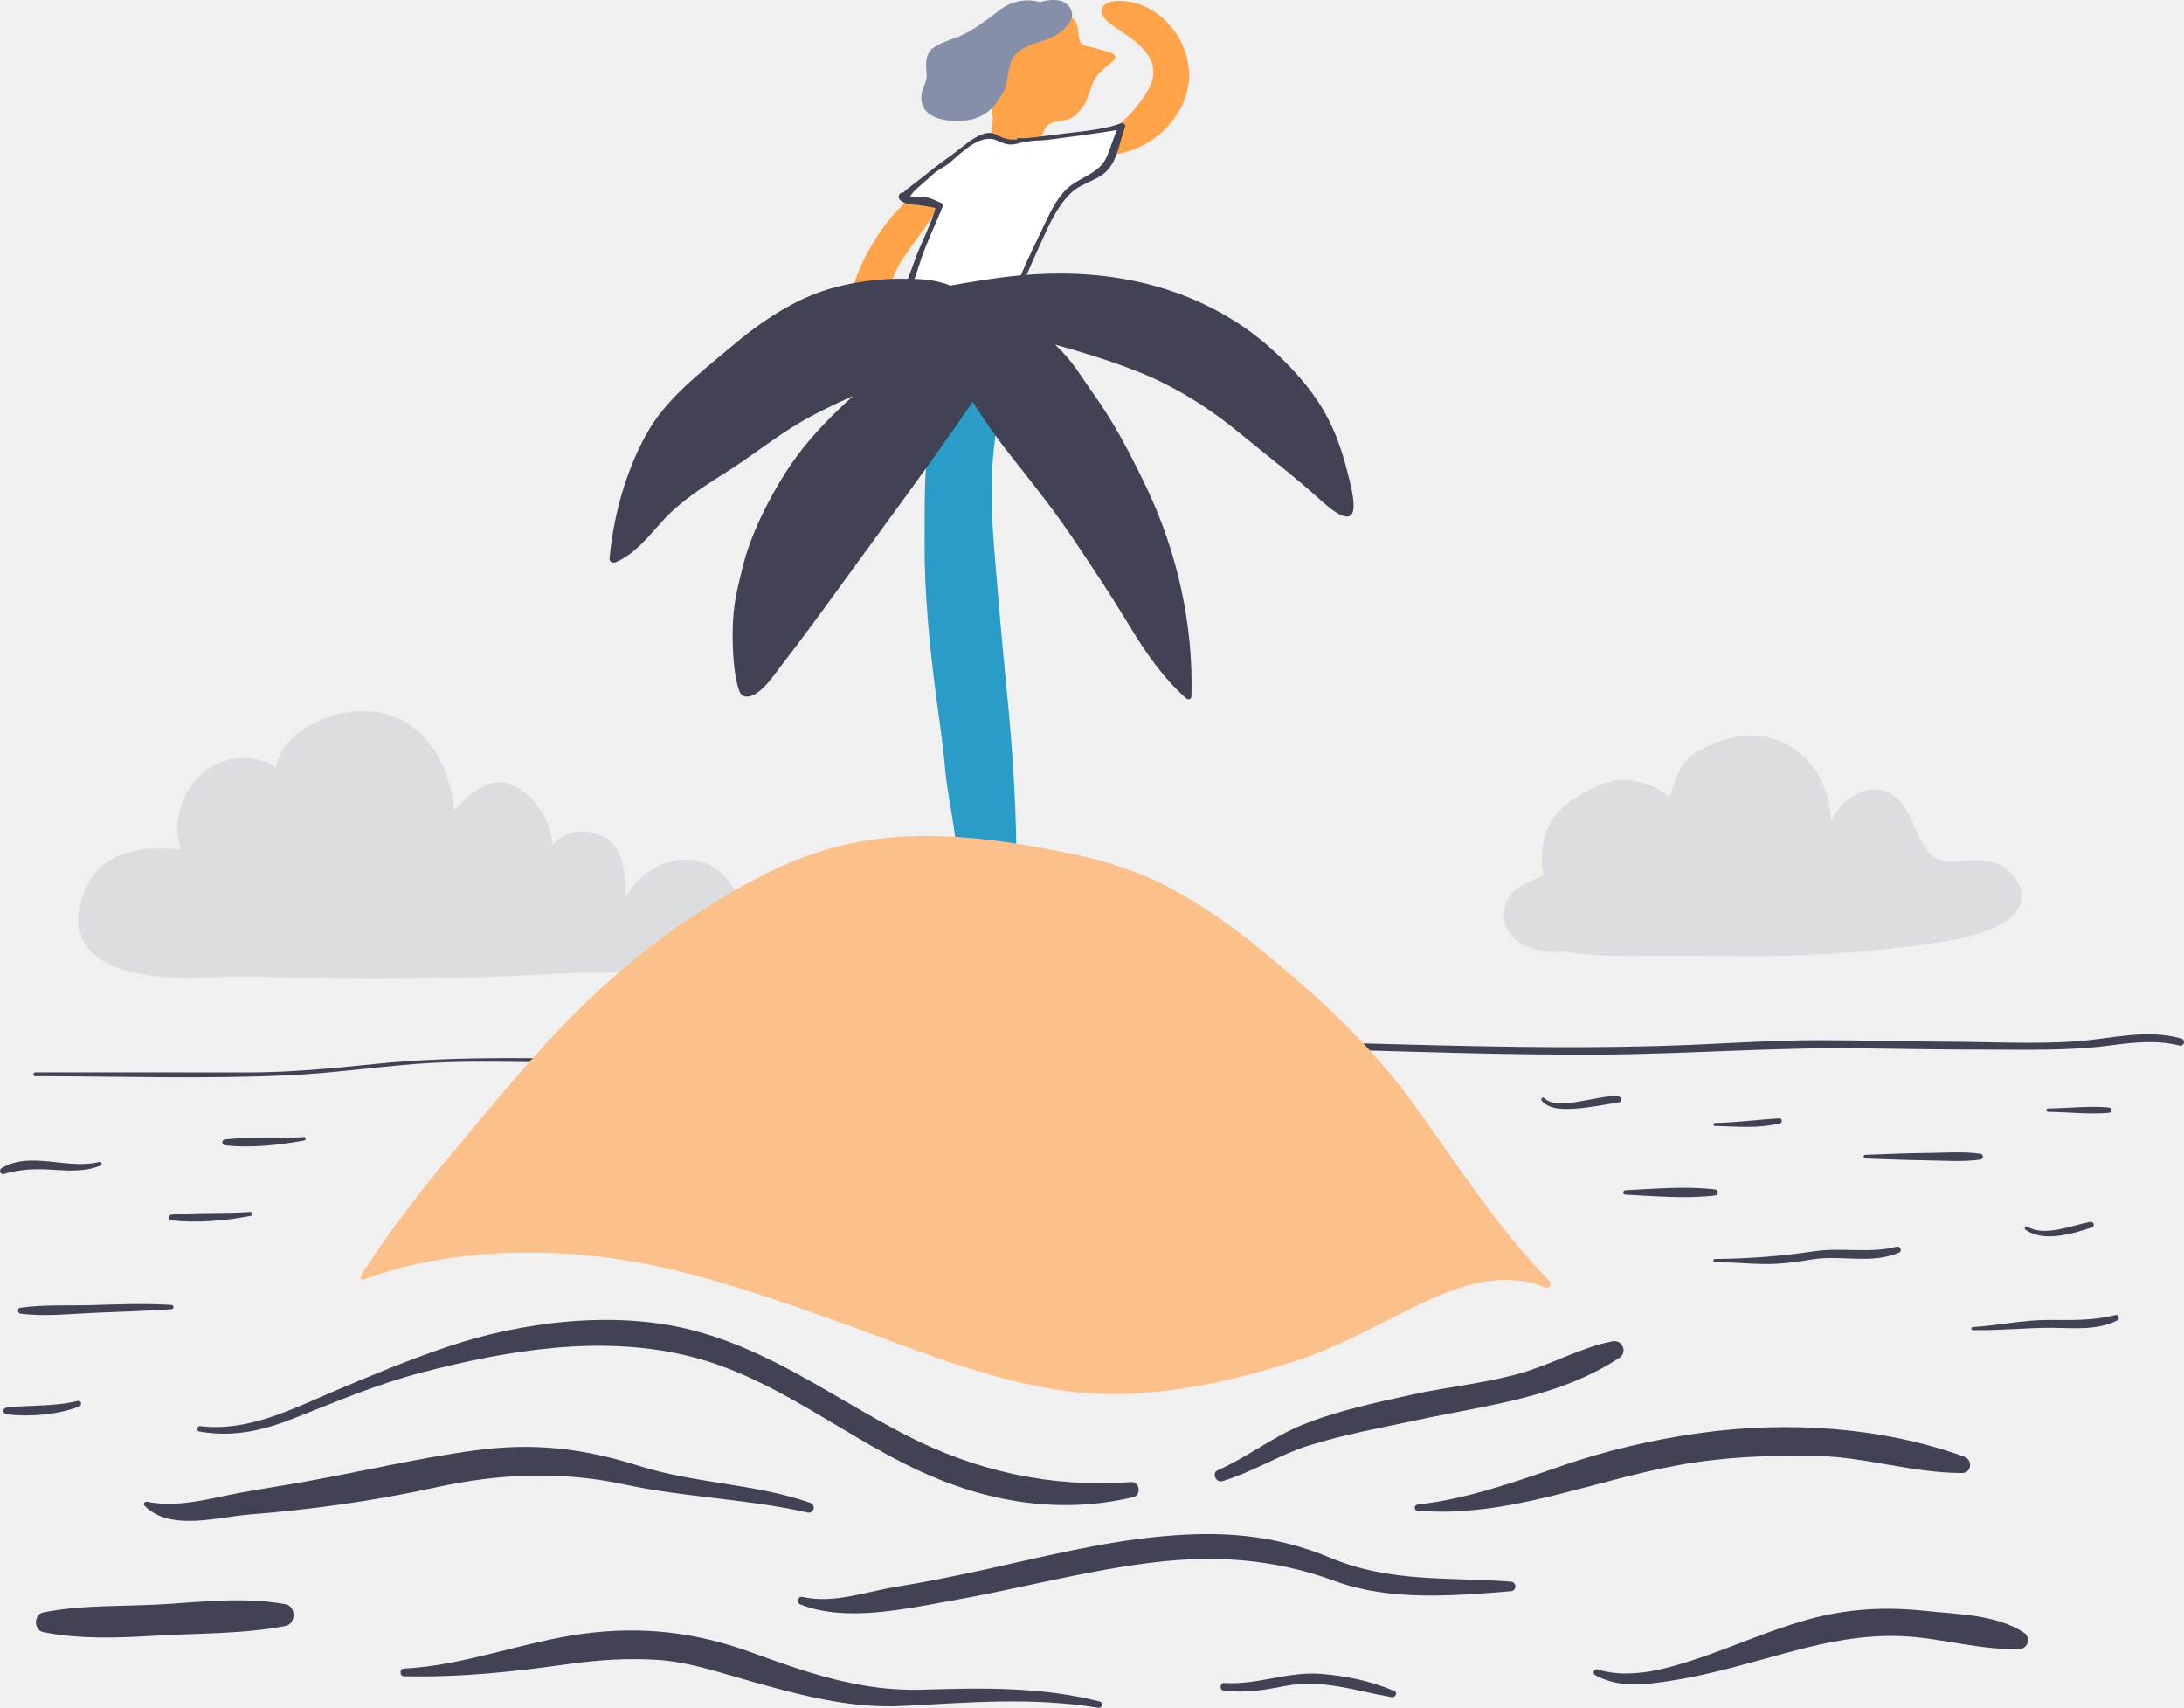
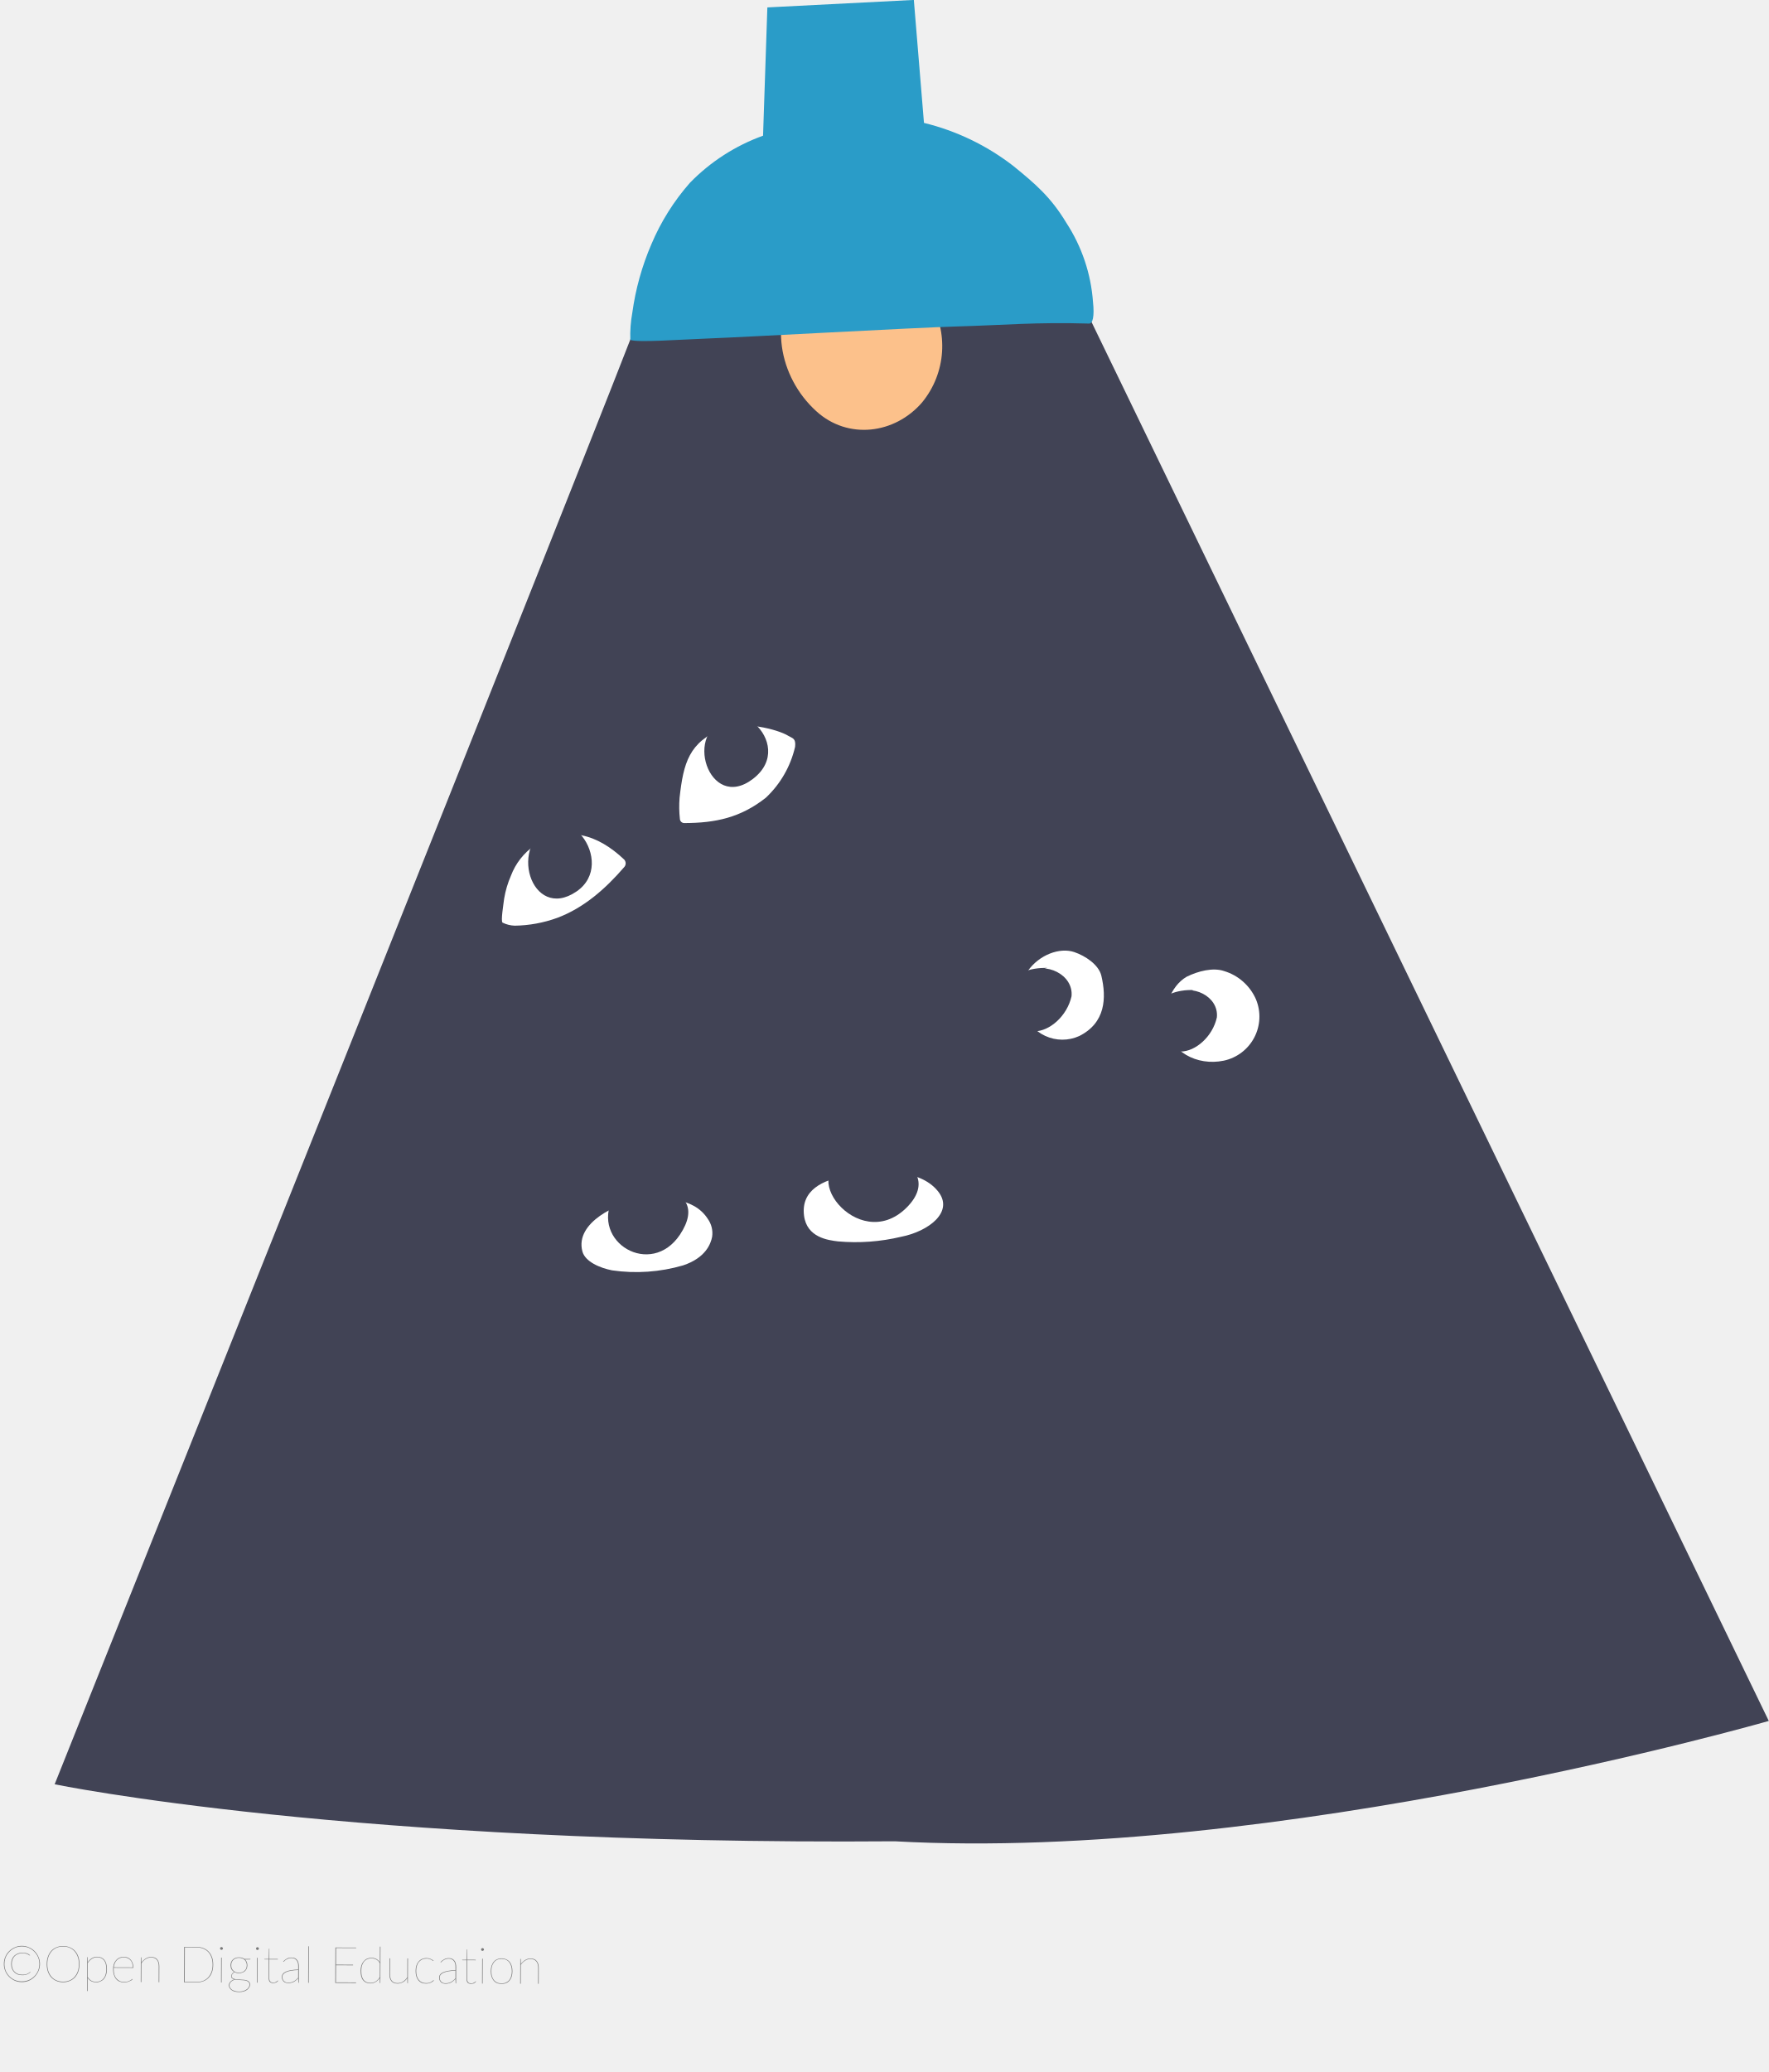
- <svg xmlns="http://www.w3.org/2000/svg" version="1.1" id="Layer_4" x="0px" y="0px" width="406.562" height="317.891" viewBox="0 0 406.562 317.891" xml:space="preserve">
-   <defs id="defs215" />
-   <g id="g210" transform="translate(-88.42503,-125.6955)">
-     <g id="g48">
-       <path style="fill:#ffa348" d="m 300.414,126.456 c -1.644,-0.562 -5.818,-1.253 -6.833,0.733 -0.845,1.655 2.448,3.608 3.45,4.269 4.076,2.685 8.125,6.012 4.971,11.252 -1.483,2.464 -3.896,5.394 -6.64,7.119 -0.125,-0.258 -0.503,-0.32 -0.716,-0.035 -0.191,0.256 -0.378,0.495 -0.562,0.73 -0.555,0.258 -1.119,0.467 -1.688,0.6 -0.498,0.116 -0.279,0.834 0.208,0.753 0.196,-0.033 0.393,-0.086 0.589,-0.134 -0.411,0.65 -0.713,1.35 -0.801,2.258 -0.033,0.339 0.302,0.597 0.608,0.608 7.2,0.255 14.046,-4.352 16.231,-11.268 2.156,-6.827 -2.203,-14.622 -8.817,-16.885 z" id="path42" />
-       <path style="fill:#ffa348" d="m 259.158,161.833 c -0.038,-0.043 -0.087,-0.074 -0.158,-0.066 -0.333,0.042 -0.666,0.075 -1,0.096 -0.176,0.014 -0.176,0.259 0,0.273 0.083,0.007 0.127,0.022 0.175,0.038 l 0.122,0.122 c -0.049,0.234 -0.897,0.675 -1.312,1.049 -0.992,0.893 -1.873,1.893 -2.734,2.909 -1.58,1.866 -2.925,3.921 -4.12,6.05 -2.329,4.147 -3.849,8.957 -4.251,13.695 -0.019,0.216 0.132,0.43 0.308,0.537 3.47,2.112 6.184,-3.945 7.273,-6.217 0.897,-1.872 1.459,-3.998 2.574,-5.747 2.43,-3.811 5.406,-7.234 7.502,-11.26 0.137,-0.263 0.094,-0.531 -0.097,-0.751 -1.083,-1.247 -3.063,-1.751 -4.282,-0.728 z" id="path44" />
-       <path style="fill:#ffa348" d="m 295.842,136.842 c 0.447,-0.382 0.146,-1.031 -0.317,-1.203 -1.653,-0.614 -3.362,-1.007 -5.065,-1.452 -1.791,-0.468 -0.935,-2.492 -1.626,-4.021 -0.818,-1.806 -3.284,-3.162 -5.241,-3.127 -5.426,0.46 -6.937,1.563 -8.94,3.878 -1.368,1.581 -2.595,3.384 -3.363,5.335 -1.397,3.55 -1.588,4.958 0.71,7.914 3.5,4.5 -2.233,7.997 4,10.333 1.333,0.5 4.298,-0.717 4.833,-1 1.771,-0.939 1.297,-4.032 3.167,-4.833 2.333,-1 3.734,0.208 6.167,-3.333 0.681,-0.992 1.226,-3.066 1.667,-4.167 0.666,-1.666 2.248,-2.817 4.008,-4.324 z" id="path46" />
-     </g>
-     <g id="g52">
-       <path style="fill:#ffffff" d="m 258.125,162.708 c 1.625,0.333 2.466,0.249 4.042,0.792 2.542,0.875 0,4 -0.833,5.667 -1.167,2.333 -2.5,6 -3,8.5 -0.333,2.667 2,2 4.333,2.333 3.333,0.5 7.167,1.5 10.667,1 3.167,-0.333 4.542,-2.833 6.042,-5.5 2.5,-4.5 3.625,-11 7.625,-14.5 1.833,-1.5 4.333,-2.333 6,-4 2,-1.833 3.083,-4.792 3.75,-7.292 -2.625,0.125 -6.083,1.292 -8.917,1.458 -1.5,0.167 -2.333,0.167 -3.833,0.167 -1.333,0 -2.79,0.218 -4.083,0.542 -3.333,0.833 -6.208,-0.667 -8.333,-0.375 -3.343,0.458 -6.333,4 -9,6 -1.417,1.063 -2.083,2.167 -3.417,3 -0.667,0.5 -1.917,1 -2.083,1.833 z" id="path50" />
-     </g>
-     <path style="fill:#414355" d="m 277.922,151.949 c 1.25,0.318 2.438,-0.08 3.724,-0.106 1.857,-0.039 3.742,-0.396 5.583,-0.628 3.42,-0.433 6.863,-0.907 10.252,-1.513 -0.209,-0.271 -0.417,-0.543 -0.626,-0.814 -1.055,1.91 -1.542,4.048 -2.427,6.032 -1.293,2.901 -4.286,3.523 -6.652,5.305 -2.339,1.761 -3.575,4.466 -4.814,7.035 -1.507,3.124 -3.018,6.23 -4.39,9.417 -0.715,1.66 -1.436,3.314 -2.282,4.913 -0.44,0.831 -3.292,0.812 -4.185,0.989 -3.664,0.727 -7.501,0.917 -11.195,0.261 -2.839,-0.504 -3.517,-2.235 -2.449,-4.735 0.593,-1.389 0.979,-2.876 1.473,-4.303 1.116,-3.226 2.689,-6.464 3.976,-9.641 0.09,-0.222 -0.052,-0.578 -0.274,-0.673 -0.953,-0.407 -1.941,-0.974 -2.985,-1.103 -1.023,-0.126 -2.814,0.183 -3.585,-0.613 -0.188,0.454 -0.375,0.907 -0.563,1.36 1.053,-0.07 1.623,-1.479 2.354,-2.124 1.091,-0.963 2.197,-1.898 3.268,-2.885 0.97,-0.894 2.173,-1.353 3.15,-2.184 2.153,-1.832 5.694,-5.524 8.769,-4.086 1.94,0.908 2.603,0.947 4.723,0.328 0.444,-0.13 0.258,-0.808 -0.191,-0.693 -1.764,0.451 -3.089,0.122 -4.67,-0.722 -0.455,-0.243 -1.145,-0.405 -1.663,-0.318 -2.125,0.356 -3.937,2.037 -5.601,3.308 -1.921,1.468 -3.912,2.813 -5.776,4.356 -1.116,0.924 -2.294,1.757 -3.422,2.662 -0.659,0.528 -0.768,0.775 -0.94,0.764 -0.697,-0.047 -1.051,0.901 -0.563,1.36 0.631,0.595 1.306,0.726 2.147,0.827 1.825,0.22 3.284,0.341 5.091,0.851 -0.139,-0.245 -0.278,-0.489 -0.417,-0.733 -1.067,3.952 -3.161,7.482 -4.424,11.359 -0.72,2.209 -2.396,4.877 -0.902,7.109 1.363,2.037 5.386,1.913 7.5,1.979 3.886,0.123 7.567,-1.115 11.401,-1.086 0.18,0.001 0.381,-0.101 0.464,-0.267 1.756,-3.489 3.132,-7.158 4.78,-10.698 1.675,-3.596 3.34,-7.92 6.262,-10.672 2.256,-2.125 5.491,-2.231 7.302,-4.877 1.472,-2.152 1.807,-4.981 2.727,-7.376 0.147,-0.384 -0.303,-0.819 -0.682,-0.682 -3.052,1.108 -6.756,1.46 -9.957,1.839 -1.605,0.19 -3.212,0.386 -4.814,0.594 -1.137,0.147 -3.222,0.487 -4.336,0.319 -0.369,-0.054 -0.536,0.47 -0.161,0.565 z" id="path54" />
-     <path style="fill:#858fa9" d="m 287.589,127.094 c -1.136,-1.76 -3.655,-1.567 -5.596,-0.993 -2.547,-0.748 -5.301,-0.229 -7.644,1.582 -2.066,1.597 -4.089,3.167 -6.426,4.35 -1.85,0.936 -3.963,1.365 -5.7,2.523 -0.915,0.611 -1.24,1.561 -1.376,2.595 -0.162,1.231 0.29,2.403 -0.066,3.641 -0.245,0.853 -0.712,1.652 -0.815,2.545 -0.409,3.527 2.822,4.687 5.808,4.86 5.227,0.304 7.626,-2.069 9.346,-5.228 1.071,-1.967 0.759,-4.366 1.805,-6.359 1.175,-2.238 4.486,-2.862 6.633,-3.674 1.891,-0.716 5.698,-3.258 4.031,-5.842 z" id="path56" />
-     <path style="fill:#2a9cc8" d="m 275.655,252.301 c -0.639,-6.421 -1.184,-12.848 -1.729,-19.278 -0.566,-6.663 -1.162,-13.437 -0.795,-20.126 0.301,-5.48 1.398,-10.842 1.98,-16.281 0.2,-1.873 0.316,-4.729 -2.309,-4.446 -2.481,0.268 -4.833,2.512 -6.575,4.112 -1.334,1.225 -2.88,2.687 -3.978,4.312 -0.002,-0.198 10e-4,-0.396 -0.003,-0.595 -0.008,-0.318 -0.479,-0.316 -0.492,0 -0.021,0.519 -0.059,1.037 -0.088,1.556 -0.068,0.129 -0.125,0.261 -0.187,0.392 -0.102,0.166 -0.162,0.321 -0.265,0.595 -0.119,0.315 0.105,0.521 0.364,0.553 -0.221,3.191 -0.543,6.374 -0.774,9.564 -0.334,4.635 -0.228,9.32 -0.259,13.966 -0.063,9.634 0.917,19.2 2.155,28.745 0.567,4.377 1.267,8.723 1.632,13.124 0.355,4.284 1.328,8.432 1.852,12.686 0.374,3.032 0.791,6.649 3.078,8.908 1.883,1.859 5.278,0.867 7.591,1.446 0.356,0.09 0.693,-0.169 0.703,-0.535 0.336,-12.943 -0.62,-25.825 -1.901,-38.698 z" id="path58" />
-     <path style="fill:#414355" d="m 332.667,198.833 c -2.667,-3.667 -7.649,-8.874 -13.076,-12.51 -12.313,-8.251 -26.683,-10.699 -41.246,-9.365 -4.364,0.4 -8.696,1.118 -13.007,1.899 -3.051,-1.272 -6.294,-1.294 -9.576,-1.271 -3.94,0.028 -7.864,0.552 -11.677,1.533 -7.414,1.906 -13.949,6.376 -19.717,11.261 -5.813,4.923 -12.037,9.587 -15.701,16.286 -3.794,6.936 -6.047,15.029 -6.77,23 -0.059,0.649 0.682,0.868 1.158,0.665 3.578,-1.527 6.031,-4.692 8.563,-7.513 3.474,-3.87 7.81,-6.579 12.168,-9.336 4.315,-2.73 8.304,-5.935 12.661,-8.6 3.421,-2.092 7.091,-3.836 10.78,-5.476 -3.696,3.348 -7.234,6.894 -10.228,10.881 -4.048,5.391 -8.524,13.861 -10.166,20.379 -1.509,5.991 -2.167,8.667 -2,15 0.141,5.355 1,9.167 1.854,9.534 2.648,1.136 5.974,-4.064 7.091,-5.505 3.89,-5.018 7.638,-10.15 11.365,-15.293 8.985,-12.397 15.679,-21.3 24.356,-33.902 2.833,4.5 4.805,7.118 7.333,10.333 4.313,5.488 7.972,10.031 11.833,15.833 3.834,5.762 6.422,9.569 10,15.5 2.833,4.696 6.373,9.876 10.613,13.554 0.358,0.311 0.919,0.11 0.934,-0.387 0.393,-13.336 -2.646,-26.928 -8.389,-38.941 -2.834,-5.929 -5.96,-11.988 -9.804,-17.331 -2.555,-3.552 -3.688,-5.896 -7.188,-9.229 5.599,1.6 9.488,2.739 14.923,4.846 7.302,2.832 13.734,6.918 19.76,11.888 4.877,4.022 10.002,7.903 14.688,12.17 7.795,7.096 6.414,0.413 5.461,-3.571 -1.83,-7.665 -3.807,-11.945 -6.996,-16.332 z" id="path60" />
-     <g id="g200">
-       <g id="g66">
-         <g id="g64">
-           <path style="fill:#414355" d="m 95,326.022 c 15.677,0.01 31.486,0.562 47.146,-0.17 7.883,-0.368 15.712,-1.48 23.576,-2.106 8.016,-0.639 16.081,-0.388 24.114,-0.31 16.413,0.157 32.825,0.444 49.238,0.119 16.28,-0.322 32.451,-2.087 48.714,-2.681 32.753,-1.194 65.502,1.293 98.257,1.122 16.349,-0.085 32.628,-1.396 48.983,-1.166 7.897,0.111 15.789,0.233 23.687,0.234 7.509,10e-4 14.961,0.227 22.417,-0.765 4.326,-0.574 8.736,-1.078 13.022,0.014 0.841,0.215 1.189,-1.056 0.357,-1.295 -6.573,-1.896 -13.314,0.109 -19.951,0.537 -7.739,0.499 -15.664,0.069 -23.419,0.042 -7.948,-0.028 -15.894,-0.272 -23.843,-0.286 -8.183,-0.014 -16.316,0.543 -24.485,0.883 -32.798,1.363 -65.595,-1.037 -98.396,-0.868 -8.15,0.042 -16.303,0.255 -24.44,0.732 -8.118,0.478 -16.201,1.386 -24.315,1.91 -16.321,1.053 -32.687,1.056 -49.033,0.928 -16.145,-0.127 -32.281,-0.798 -48.368,0.849 -7.92,0.81 -15.792,1.58 -23.761,1.583 -7.912,0.002 -15.825,-0.01 -23.737,-0.021 -5.254,-0.007 -10.508,0 -15.762,0.003 -0.459,0.002 -0.459,0.712 -0.001,0.712 z" id="path62" />
-         </g>
-       </g>
-       <g id="g72">
-         <g id="g70">
-           <path style="fill:#414355" d="m 125.529,392.164 c 6.481,1.1 11.868,-0.176 17.938,-2.585 7.798,-3.095 15.336,-6.289 23.488,-8.411 16.209,-4.22 33.869,-7.146 50.413,-2.868 15.225,3.938 27.457,14.19 41.429,20.832 12.837,6.103 26.66,8.541 40.583,5.247 1.555,-0.368 1.241,-2.926 -0.38,-2.809 -14.918,1.074 -28.818,-1.961 -42.073,-8.81 -13.357,-6.901 -25.062,-15.774 -39.904,-19.535 -14.359,-3.638 -31.607,-1.491 -45.451,3.206 -7.111,2.413 -14.13,5.329 -21.04,8.265 -7.914,3.361 -16.001,7.555 -24.866,6.455 -0.576,-0.071 -0.707,0.916 -0.137,1.013 z" id="path68" />
-         </g>
-       </g>
-       <g id="g78">
-         <g id="g76">
-           <path style="fill:#414355" d="m 315.962,401.407 c 5.559,-1.641 10.43,-4.841 15.946,-6.592 6.681,-2.122 13.832,-3.386 20.683,-4.857 12.839,-2.758 26.012,-4.104 37.261,-11.501 1.632,-1.073 0.58,-3.459 -1.3,-3.084 -5.828,1.16 -11.18,4.227 -16.896,5.884 -6.582,1.908 -13.648,2.565 -20.351,4.034 -6.833,1.497 -13.972,3.006 -20.466,5.641 -5.53,2.243 -10.271,6.041 -15.733,8.441 -1.172,0.515 -0.331,2.385 0.856,2.034 z" id="path74" />
-         </g>
-       </g>
-       <g id="g84">
-         <g id="g82">
-           <path style="fill:#414355" d="m 237.47,424.379 c 8.526,3.297 19.318,0.811 28.055,-0.724 12.32,-2.165 24.464,-5.473 36.885,-7.038 12.034,-1.518 23.115,-0.81 34.522,3.381 10.174,3.738 22.075,2.771 32.734,1.893 1.144,-0.095 1.15,-1.695 0,-1.781 -11.649,-0.872 -22.449,0.203 -33.497,-4.407 -10.666,-4.45 -20.656,-5.08 -32.086,-3.966 -10.936,1.066 -21.727,3.797 -32.438,6.148 -5.472,1.201 -10.975,2.31 -16.506,3.207 -5.625,0.912 -11.557,3.168 -17.277,1.863 -0.944,-0.216 -1.267,1.086 -0.392,1.424 z" id="path80" />
-         </g>
-       </g>
-       <g id="g90">
-         <g id="g88">
-           <path style="fill:#414355" d="m 352.333,406.908 c 16.781,1.369 32.325,-5.559 48.578,-8.496 8.486,-1.533 17.12,-1.883 25.726,-1.706 9.11,0.188 17.963,3.2 27.029,3.175 1.821,-0.005 2.007,-2.463 0.411,-3.038 -15.573,-5.621 -33.137,-6.662 -49.424,-4.367 -8.72,1.229 -17.322,3.246 -25.648,6.124 -8.665,2.995 -17.521,6.111 -26.671,7.16 -0.73,0.084 -0.749,1.088 -10e-4,1.148 z" id="path86" />
-         </g>
-       </g>
-       <g id="g96">
-         <g id="g94">
-           <path style="fill:#414355" d="m 385.371,437.506 c 4.446,2.423 9.117,1.81 13.971,1.066 6.307,-0.966 12.58,-2.71 18.719,-4.419 8.073,-2.248 15.817,-4.232 24.273,-3.903 7.318,0.285 14.72,2.665 22,2.391 1.667,-0.062 2.192,-2.156 0.828,-3.058 -5.084,-3.36 -12.403,-3.395 -18.306,-4.029 -7.559,-0.812 -14.669,-0.412 -22.011,1.635 -6.677,1.86 -13.048,4.729 -19.606,6.959 -5.916,2.011 -13.196,4.276 -19.416,2.287 -0.636,-0.204 -1.033,0.754 -0.452,1.071 z" id="path92" />
-         </g>
-       </g>
-       <g id="g102">
-         <g id="g100">
-           <path style="fill:#414355" d="m 115.343,405.99 c 4.739,4.814 13.68,2.074 19.545,1.614 11.499,-0.901 23.318,-2.547 34.58,-5.024 11.799,-2.597 23.456,-3.097 35.274,-0.552 11.246,2.421 22.79,2.666 34.008,5.21 1.187,0.269 1.635,-1.412 0.498,-1.809 -10.292,-3.585 -21.435,-3.57 -31.857,-6.869 -10.415,-3.297 -19.617,-4.355 -30.494,-2.894 -11.114,1.493 -22.158,4.188 -33.218,6.1 -4.724,0.815 -9.47,1.513 -14.156,2.523 -4.428,0.955 -9.231,1.873 -13.736,0.937 -0.436,-0.09 -0.778,0.424 -0.444,0.764 z" id="path98" />
-         </g>
-       </g>
-       <g id="g108">
-         <g id="g106">
-           <path style="fill:#414355" d="m 96.492,429.509 c 6.861,1.346 13.847,1.079 20.795,0.665 8.008,-0.478 16.382,-0.29 24.271,-1.817 2,-0.387 2.02,-3.673 0,-4.045 -7.299,-1.346 -15.045,-0.492 -22.401,-0.022 -7.521,0.48 -15.258,0.084 -22.664,1.536 -1.831,0.358 -1.831,3.324 -10e-4,3.683 z" id="path104" />
-         </g>
-       </g>
-       <g id="g114">
-         <g id="g112">
-           <path style="fill:#414355" d="m 163.667,437.715 c 10.51,0.227 20.229,-0.819 30.622,-2.273 5.534,-0.774 11.016,-1.128 16.597,-0.769 5.907,0.381 11.772,2.434 17.438,4.018 9.308,2.602 18.491,5.052 28.246,4.548 12.324,-0.638 23.981,-1.665 36.272,0.338 0.744,0.121 1.079,-0.957 0.317,-1.152 -10.806,-2.768 -21.881,-2.555 -32.941,-2.214 -11.56,0.357 -21.398,-3.115 -32.107,-6.999 -10.257,-3.72 -20.236,-4.84 -31.046,-3.419 -11.166,1.469 -22.182,5.933 -33.398,6.493 -0.917,0.045 -0.926,1.409 0,1.429 z" id="path110" />
-         </g>
-       </g>
-       <g id="g120">
-         <g id="g118">
-           <path style="fill:#414355" d="m 316.146,440.345 c 3.994,0.57 7.65,-0.075 11.573,-0.833 6.824,-1.32 13.159,0.943 19.778,2.099 0.652,0.113 1.194,-0.857 0.488,-1.157 -4.374,-1.855 -9.046,-2.833 -13.775,-3.19 -6.08,-0.46 -11.817,2.117 -17.877,1.701 -0.785,-0.055 -0.972,1.267 -0.187,1.38 z" id="path116" />
-         </g>
-       </g>
-       <g id="g126">
-         <g id="g124">
-           <path style="fill:#414355" d="m 407.667,360.615 c 2.983,0.022 5.963,0.322 8.951,0.371 3.123,0.05 6.064,-0.337 9.136,-0.854 5.297,-0.892 11.199,0.957 16.213,-1.286 0.63,-0.282 0.174,-1.25 -0.458,-1.085 -5.017,1.312 -10.199,0.095 -15.281,0.844 -6.154,0.907 -12.328,1.399 -18.562,1.447 -0.362,0.004 -0.362,0.56 10e-4,0.563 z" id="path122" />
-         </g>
-       </g>
-       <g id="g132">
-         <g id="g130">
-           <path style="fill:#414355" d="m 391,348.073 c 5.445,0.27 11.242,0.803 16.667,0.152 0.718,-0.086 0.718,-1.031 0,-1.117 -5.424,-0.65 -11.221,-0.117 -16.667,0.152 -0.523,0.027 -0.523,0.787 0,0.813 z" id="path128" />
-         </g>
-       </g>
-       <g id="g138">
-         <g id="g136">
-           <path style="fill:#414355" d="m 435.667,341.34 c 3.797,0.109 7.582,0.303 11.384,0.344 3.314,0.036 6.812,0.33 10.095,-0.156 0.524,-0.078 0.524,-0.977 0,-1.055 -3.289,-0.487 -6.776,-0.177 -10.095,-0.156 -3.802,0.022 -7.586,0.234 -11.384,0.344 -0.438,0.012 -0.438,0.666 0,0.679 z" id="path134" />
-         </g>
-       </g>
-       <g id="g144">
-         <g id="g142">
-           <path style="fill:#414355" d="m 375.429,330.571 c 1.471,1.767 4.355,1.604 6.406,1.465 2.682,-0.183 5.331,-0.748 7.983,-1.152 0.68,-0.104 0.44,-1.065 -0.152,-1.12 -1.879,-0.173 -3.837,0.399 -5.684,0.686 -2.112,0.328 -6.352,1.428 -8.079,-0.353 -0.305,-0.317 -0.747,0.147 -0.474,0.474 z" id="path140" />
-         </g>
-       </g>
-       <g id="g150">
-         <g id="g148">
-           <path style="fill:#414355" d="m 407.667,335.281 c 4.076,0.072 8.115,0.522 12.123,-0.503 0.499,-0.127 0.402,-0.935 -0.123,-0.905 -3.999,0.222 -7.994,0.772 -12,0.846 -0.363,0.007 -0.363,0.555 0,0.562 z" id="path146" />
-         </g>
-       </g>
-       <g id="g156">
-         <g id="g154">
-           <path style="fill:#414355" d="m 455.667,373.281 c 4.949,0.117 9.873,-0.453 14.82,-0.426 4.026,0.022 8.42,0.532 12.117,-1.394 0.548,-0.285 0.164,-1.131 -0.413,-0.978 -4.132,1.096 -8.3,0.913 -12.533,0.916 -4.716,0.004 -9.309,1.048 -13.991,1.318 -0.361,0.022 -0.365,0.555 0,0.564 z" id="path152" />
-         </g>
-       </g>
-       <g id="g162">
-         <g id="g160">
-           <path style="fill:#414355" d="m 465.497,354.624 c 3.35,2.369 8.792,0.729 12.312,-0.441 0.662,-0.22 0.39,-1.153 -0.284,-1.031 -3.467,0.624 -8.362,2.815 -11.688,0.893 -0.382,-0.222 -0.688,0.333 -0.34,0.579 z" id="path158" />
-         </g>
-       </g>
-       <g id="g168">
-         <g id="g166">
-           <path style="fill:#414355" d="m 469.667,332.65 c 3.784,0.039 7.546,0.51 11.333,0.184 0.644,-0.056 0.644,-0.944 0,-1 -3.787,-0.326 -7.55,0.145 -11.333,0.184 -0.409,0.003 -0.409,0.628 0,0.632 z" id="path164" />
-         </g>
-       </g>
-       <g id="g174">
-         <g id="g172">
-           <path style="fill:#414355" d="m 120.333,368.602 c -4.815,-0.297 -9.665,-0.125 -14.483,0.026 -4.511,0.142 -9.198,-0.134 -13.667,0.497 -0.539,0.075 -0.541,1.011 0,1.084 4.46,0.607 9.181,0.044 13.667,-0.135 4.826,-0.192 9.664,-0.355 14.483,-0.676 0.513,-0.034 0.515,-0.765 0,-0.796 z" id="path170" />
-         </g>
-       </g>
-       <g id="g180">
-         <g id="g178">
-           <path style="fill:#414355" d="m 135,351.292 c -4.867,0.365 -9.83,0.001 -14.667,0.515 -0.678,0.072 -0.679,0.982 0,1.055 4.789,0.507 10.043,0.089 14.766,-0.833 0.415,-0.082 0.322,-0.768 -0.099,-0.737 z" id="path176" />
-         </g>
-       </g>
-       <g id="g186">
-         <g id="g184">
-           <path style="fill:#414355" d="m 106.904,341.987 c -5.807,1.518 -12.838,-2.125 -18.202,1.17 -0.561,0.345 -0.199,1.276 0.455,1.078 3.108,-0.94 6.003,-0.999 9.223,-0.784 2.937,0.195 5.938,0.352 8.716,-0.771 0.418,-0.168 0.268,-0.813 -0.192,-0.693 z" id="path182" />
-         </g>
-       </g>
-       <g id="g192">
-         <g id="g190">
-           <path style="fill:#414355" d="m 145,337.343 c -4.871,0.419 -9.82,-0.097 -14.667,0.44 -0.708,0.078 -0.708,1.023 0,1.102 4.828,0.534 9.991,-0.04 14.753,-0.905 0.359,-0.066 0.277,-0.668 -0.086,-0.637 z" id="path188" />
-         </g>
-       </g>
-       <g id="g198">
-         <g id="g196">
-           <path style="fill:#414355" d="m 102.855,386.477 c -4.408,1.089 -8.744,0.708 -13.189,1.229 -0.809,0.095 -0.809,1.164 0,1.258 4.338,0.505 9.366,0.089 13.478,-1.439 0.648,-0.242 0.402,-1.219 -0.289,-1.048 z" id="path194" />
-         </g>
-       </g>
-     </g>
-     <g id="g206">
-       <path style="fill:#dcdde0" d="m 460.042,286.378 c -2.145,-0.799 -4.722,-0.453 -6.946,-0.358 -1.524,0.064 -3.018,0.145 -4.404,-0.598 -1.408,-0.754 -2.216,-2.389 -2.886,-3.76 -1.736,-3.55 -3.323,-8.916 -8.222,-9.027 -3.696,-0.084 -6.421,2.605 -8.282,5.644 -0.406,-6.434 -3.62,-12.387 -10.029,-14.807 -3.934,-1.485 -8.143,-0.902 -11.922,0.697 -1.833,0.775 -4.159,1.85 -5.373,3.526 -1.433,1.979 -1.923,4.137 -2.747,6.336 -2.48,-1.863 -5.209,-3.072 -8.383,-3.163 -3.526,-0.101 -7.028,1.905 -9.859,3.806 -2.404,1.614 -4.108,3.826 -4.933,6.603 -0.569,1.914 -1.018,5.264 -0.139,7.348 -3.878,1.587 -7.89,2.911 -7.46,8.001 0.384,4.54 5.727,6.272 9.542,6.351 0.266,0.006 0.409,-0.17 0.445,-0.37 4.793,0.976 9.768,1.075 14.656,1.021 7.556,-0.084 15.106,0.043 22.662,0.041 10.729,-0.002 21.403,-0.864 32.026,-2.326 3.788,-0.521 7.609,-1.248 11.17,-2.678 2.356,-0.945 4.999,-2.435 5.666,-5.078 0.772,-3.05 -1.936,-6.225 -4.582,-7.209 z" id="path202" />
-       <path style="fill:#dcdde0" d="m 204.947,292.672 c -0.162,-4.731 -0.256,-10.01 -5.398,-11.746 -3.102,-1.046 -6.582,-0.25 -8.203,2.148 -0.575,-4.295 -2.327,-7.948 -6.281,-10.592 -4.64,-3.102 -8.931,0.61 -12.061,4.023 -0.826,-8.009 -4.86,-15.955 -13.241,-18.04 -7.028,-1.749 -18.526,2.198 -19.992,10.131 -3.534,-2.627 -9.181,-2.268 -12.65,0.257 -4.567,3.323 -6.897,9.592 -5.05,14.954 -4.273,-0.365 -8.695,-0.33 -12.588,1.674 -3.895,2.005 -5.99,6.302 -6.41,10.513 -0.803,8.059 7.715,10.646 14.089,11.379 4.039,0.464 8.142,0.337 12.195,0.179 5.341,-0.209 10.64,0.037 15.984,0.196 16.141,0.481 32.287,-0.013 48.409,-0.867 6.115,-0.324 10.463,0.048 16.582,-0.213 0.039,0.045 5.333,0 8.167,0 2.5,0 5.617,-0.776 8.5,-4.667 2.967,-4.005 0.04,-7.9 -2.567,-11.752 -5.25,-7.755 -15.741,-4.696 -19.485,2.423 z" id="path204" />
-     </g>
-     <path style="fill:#fcc18b" d="m 376.859,364.142 c -9.773,-10.009 -17.134,-21.718 -25.304,-32.986 -7.981,-11.009 -17.803,-20.029 -28.306,-28.596 -5.167,-4.215 -10.609,-8.103 -16.47,-11.298 -6.011,-3.277 -12.396,-5.3 -19.08,-6.684 -14.27,-2.953 -29.273,-4.96 -43.568,-1.276 -9.607,2.476 -18.701,7.662 -26.927,13.083 -8.339,5.495 -15.922,11.98 -22.917,19.092 -7.487,7.61 -14.277,16.047 -21.146,24.215 -5.958,7.084 -11.678,14.394 -16.692,22.178 -0.823,0.881 -1.198,2.131 -0.509,2.079 12.727,-4.781 27.209,-5.81 40.828,-4.663 15.708,1.321 30.45,6.363 45.226,11.555 14.062,4.939 28.177,11.148 42.967,13.506 14.833,2.364 29.947,-0.657 44.084,-5.141 7.97,-2.527 15.035,-6.475 22.495,-10.171 7.558,-3.745 16.317,-7.122 24.597,-3.65 0.722,0.303 1.2,-0.753 0.722,-1.243 z" id="path208" />
-   </g>
+ <svg xmlns="http://www.w3.org/2000/svg" id="Layer_4" data-name="Layer 4" viewBox="0 0 279.3 327.09">
+   <defs>
+     <style>.cls-1{fill:#414355;}.cls-2{fill:#fcc18b;}.cls-3{fill:#2a9cc8;}.cls-4{fill:#fff;}.cls-5{font-size:8px;font-family:Lato-Thin, Lato;font-weight:200;opacity:0.5;}.cls-6{letter-spacing:-0.01em;}.cls-7{letter-spacing:-0.01em;}.cls-8{letter-spacing:-0.03em;}.cls-9{letter-spacing:-0.01em;}</style>
+   </defs>
+   <path class="cls-1" d="M288.46,145.12c0,1-92,231-92,231s46.67,9.67,132.67,9c60.33,3.34,138-19,138-19L359.79,144.46Z" transform="translate(-187.83 -94.45)" />
+   <path class="cls-2" d="M334.52,141.72c-4.34-6.93-13.51-7.89-19.84-3.52-.07-.15-.27-.25-.4-.09-5.27,6.57-3.49,15.86,2.43,21.24,5,4.57,12.41,3.63,16.72-1.37A14,14,0,0,0,334.52,141.72Z" transform="translate(-187.83 -94.45)" />
+   <path class="cls-3" d="M360.42,142.11a26.3,26.3,0,0,0-4.22-12.5c-2.41-4-4.82-6.09-8.41-9a37.58,37.58,0,0,0-14.06-6.76l-1.6-19.41L309,95.62l-.68,20.25a30.62,30.62,0,0,0-11.55,7.44,35.63,35.63,0,0,0-6.09,9.71,41.62,41.62,0,0,0-3,10.77,20.37,20.37,0,0,0-.32,4.32c1.22.44,7.67-.05,12.18-.22,6.56-.25,32.73-1.72,39.26-1.9,7.85-.22,12.54-.71,21-.46C360.37,145.55,360.67,144.45,360.42,142.11Z" transform="translate(-187.83 -94.45)" />
+   <path class="cls-4" d="M272.21,227.94a10.16,10.16,0,0,0-3.7,4.75,15.15,15.15,0,0,0-1.07,3.61c-.09.77-.57,3.61-.25,3.8a4.72,4.72,0,0,0,1.93.48,20.58,20.58,0,0,0,6.69-1.23c4.23-1.58,7.64-4.61,10.57-8a.88.88,0,0,0,0-1.22C282.2,226.17,277.37,224.64,272.21,227.94Z" transform="translate(-187.83 -94.45)" />
+   <path class="cls-4" d="M313.38,212.34c.15-1.37-.41-1.32-1.07-1.73-1.72-1.06-7.24-2.4-10.34-1.16-5.35,2.14-6.22,5.44-6.83,10.93a17.55,17.55,0,0,0,.05,3.36.69.69,0,0,0,.64.64c5,0,8.95-.86,12.93-4A15.91,15.91,0,0,0,313.38,212.34Z" transform="translate(-187.83 -94.45)" />
+   <path class="cls-4" d="M357.47,244.75c-2.3-.78-5.54.41-7.36,3a8.83,8.83,0,0,0-.73,6.11,6.44,6.44,0,0,0,8.87,4.14c4.15-2.08,4.32-6,3.49-9.52C361.32,246.73,359.2,245.34,357.47,244.75Z" transform="translate(-187.83 -94.45)" />
+   <path class="cls-4" d="M386.16,252.22a8,8,0,0,0-5.05-4.48c-1.73-.59-4.1,0-5.92.91-2.61,1.53-3.68,5.22-3.34,7.49.65,4.36,5,6.62,9.21,5.75A7.11,7.11,0,0,0,386.16,252.22Z" transform="translate(-187.83 -94.45)" />
+   <path class="cls-4" d="M299.59,286.86c-2.33-3.62-7.46-3.4-11.28-2.87-2.76.38-9.74,3.36-8.52,8,.43,1.65,2.81,2.63,4.69,3a26.49,26.49,0,0,0,11.2-.78c3.57-1.18,4.39-3.41,4.6-4.52A3.89,3.89,0,0,0,299.59,286.86Z" transform="translate(-187.83 -94.45)" />
+   <path class="cls-4" d="M335.88,282.43c-2.89-3.48-9-3.3-14.41-2.34-3.7.6-7.18,2.24-6.68,6.25.43,3.47,3.81,3.89,5.38,4.08a31,31,0,0,0,9.95-.73C334.4,288.86,338.64,285.74,335.88,282.43Z" transform="translate(-187.83 -94.45)" />
+   <path class="cls-1" d="M303,208c-7.47,1.52-3.28,14.77,3.72,9.41,7.37-5.63-4.33-15.4-6.33-6.05" transform="translate(-187.83 -94.45)" />
+   <path class="cls-1" d="M275.4,224.35c-7.69,3.17-3.68,15.7,3.45,10.84,6.72-4.57-2.21-16.14-6.14-7.39" transform="translate(-187.83 -94.45)" />
+   <path class="cls-1" d="M286.44,281.07a10.58,10.58,0,0,0-1.83,2.5c-3.53,6.95,6,12.68,10.6,5.77C300.84,280.8,286.44,281.07,286.44,281.07Z" transform="translate(-187.83 -94.45)" />
+   <path class="cls-1" d="M322.56,277.33c-9.71,1.42.71,15.32,8.37,7.81,7.07-6.93-7-12-11.59-5" transform="translate(-187.83 -94.45)" />
+   <path class="cls-1" d="M376.31,250.72c-2.69,0-5.05.68-6.06,3-1.34,2.69.68,6.73,4,6.73,2.36,0,5.06-2.36,5.73-5.39.34-3.36-4-5.39-6.74-3.7" transform="translate(-187.83 -94.45)" />
+   <path class="cls-1" d="M353.22,247.23c-2.76,0-5.19.7-6.22,3.12-1.39,2.76.69,6.91,4.15,6.91,2.42,0,5.18-2.42,5.88-5.53.34-3.46-4.16-5.53-6.92-3.8" transform="translate(-187.83 -94.45)" />
+   <text class="cls-5" transform="translate(0.05 312.82) rotate(0.23)">©<tspan class="cls-6" x="6.77" y="0">O</tspan>
+     <tspan x="12.97" y="0">pen </tspan>
+     <tspan class="cls-7" x="28.09" y="0">D</tspan>
+     <tspan x="34.07" y="0">igital </tspan>
+     <tspan class="cls-8" x="51.97" y="0">E</tspan>
+     <tspan x="56.4" y="0">duc</tspan>
+     <tspan class="cls-9" x="68.88" y="0">a</tspan>
+     <tspan x="72.66" y="0">tion</tspan>
+   </text>
</svg>
